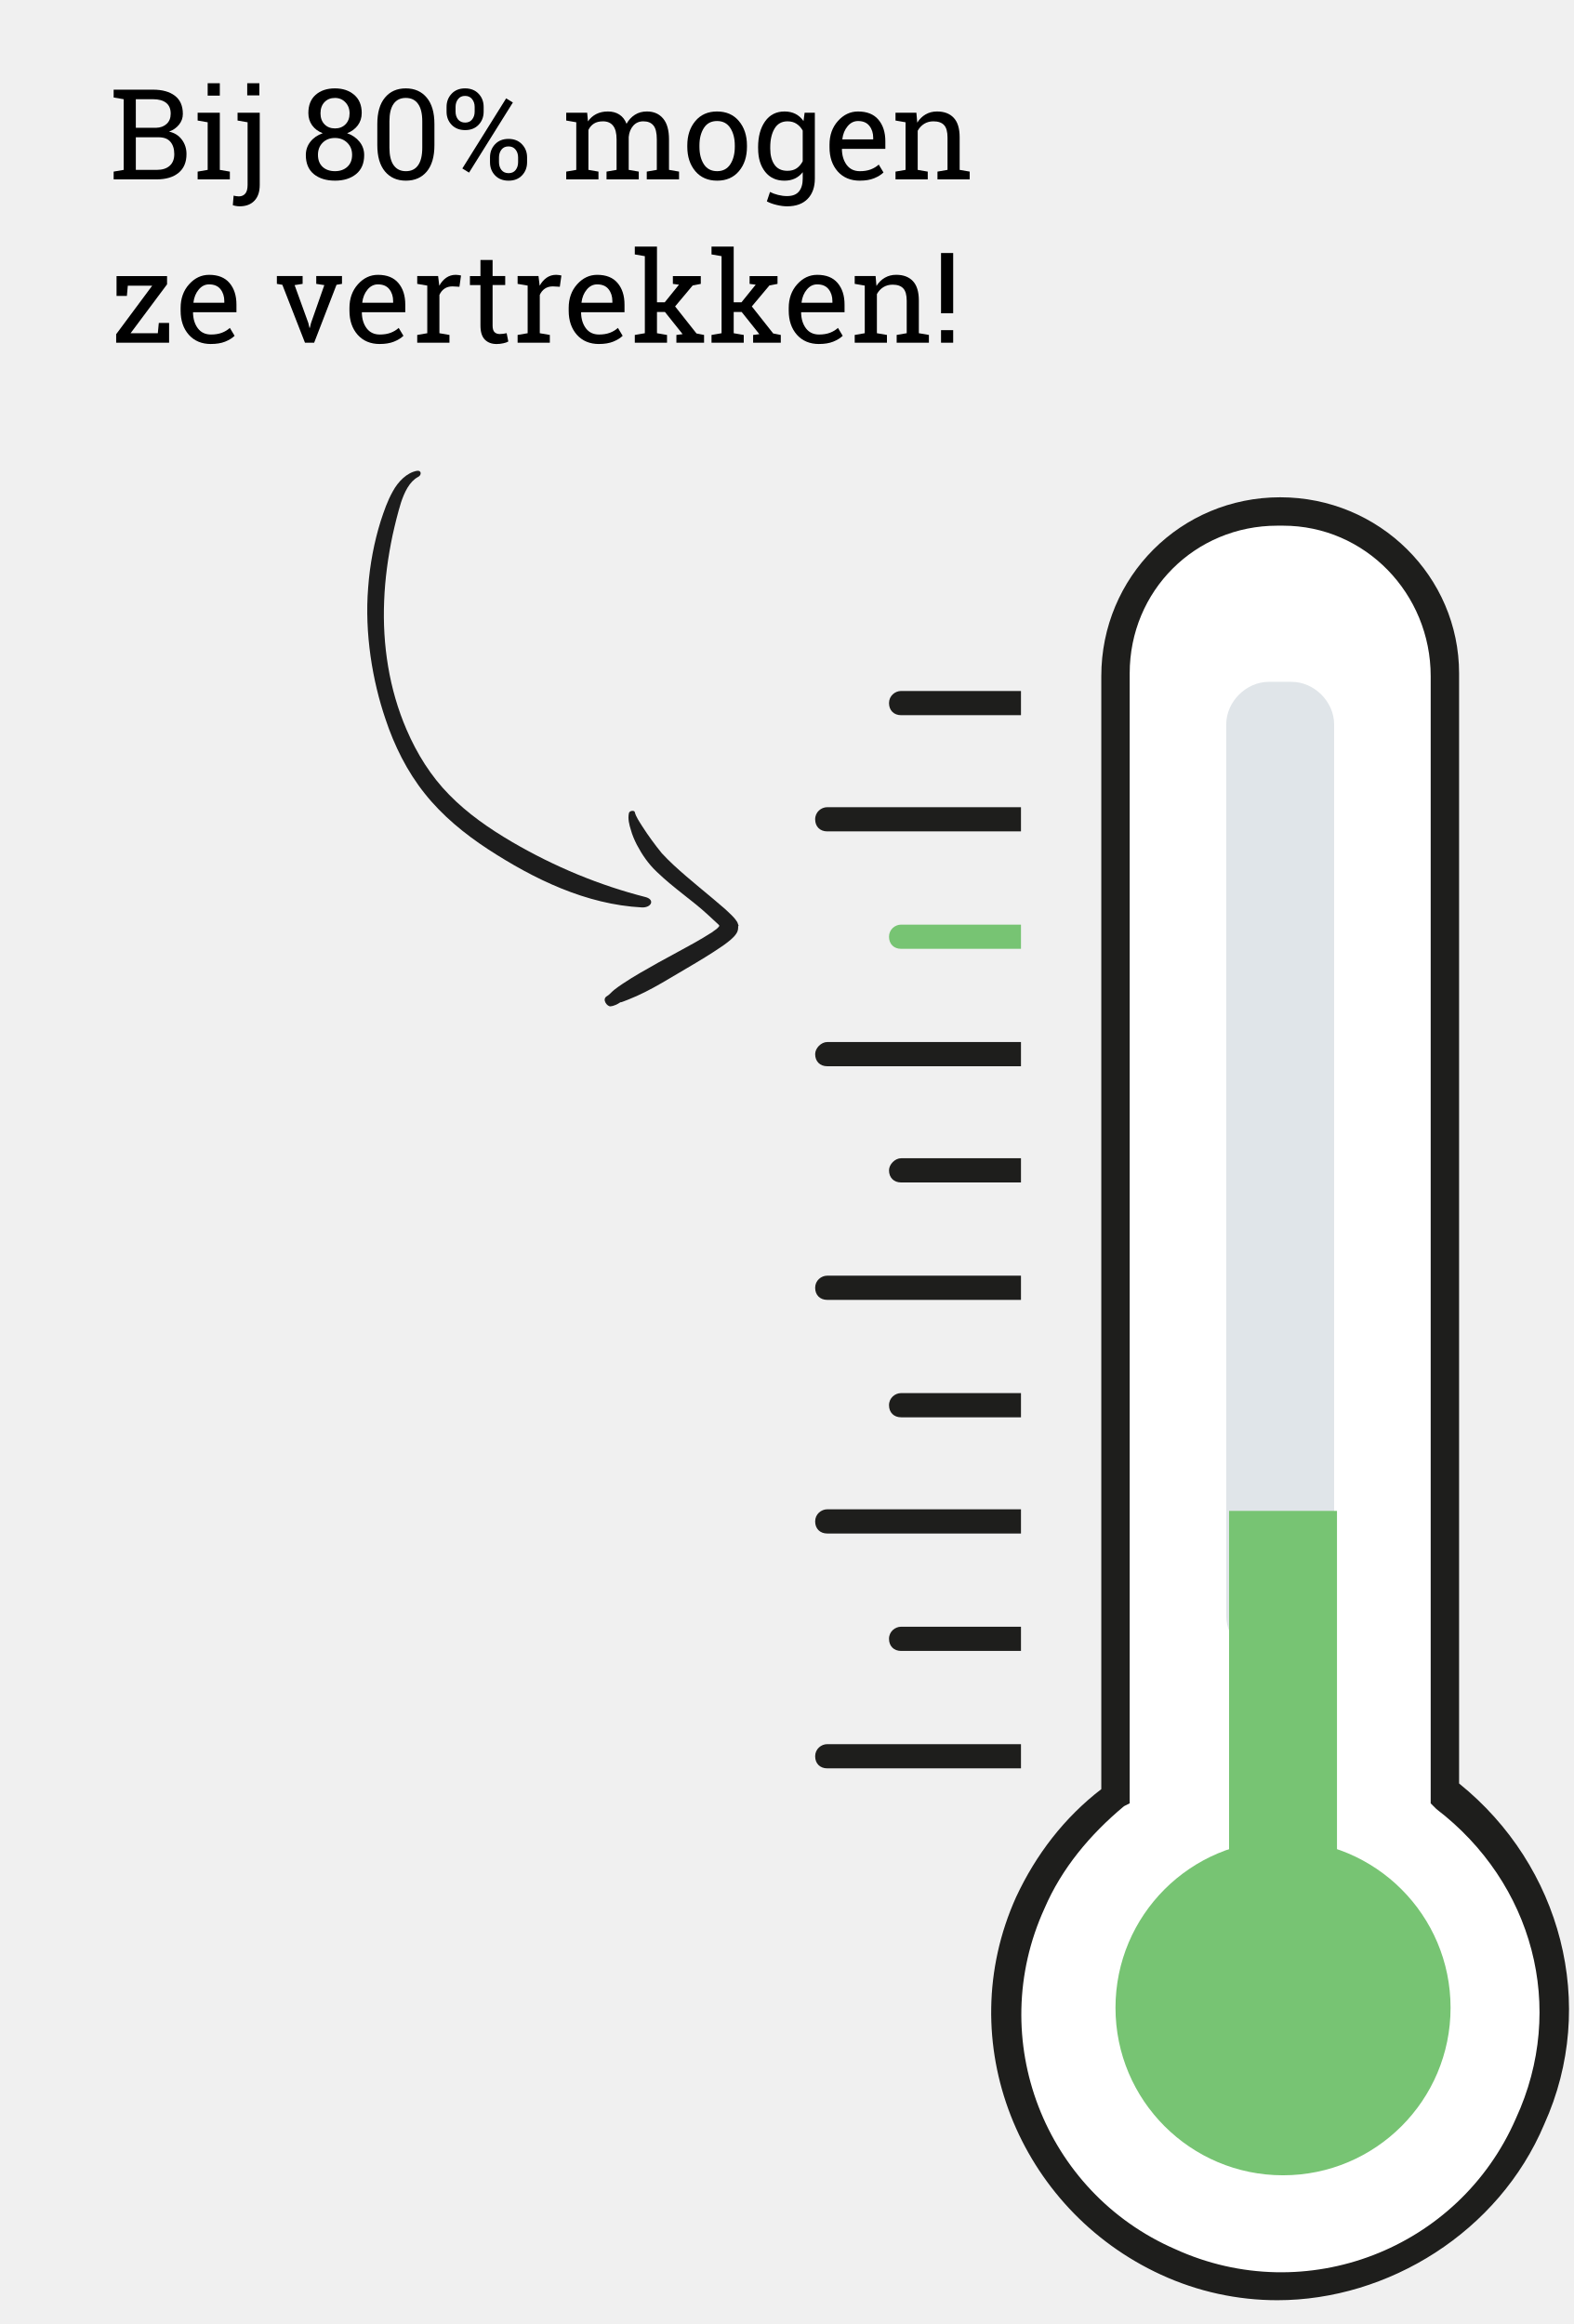
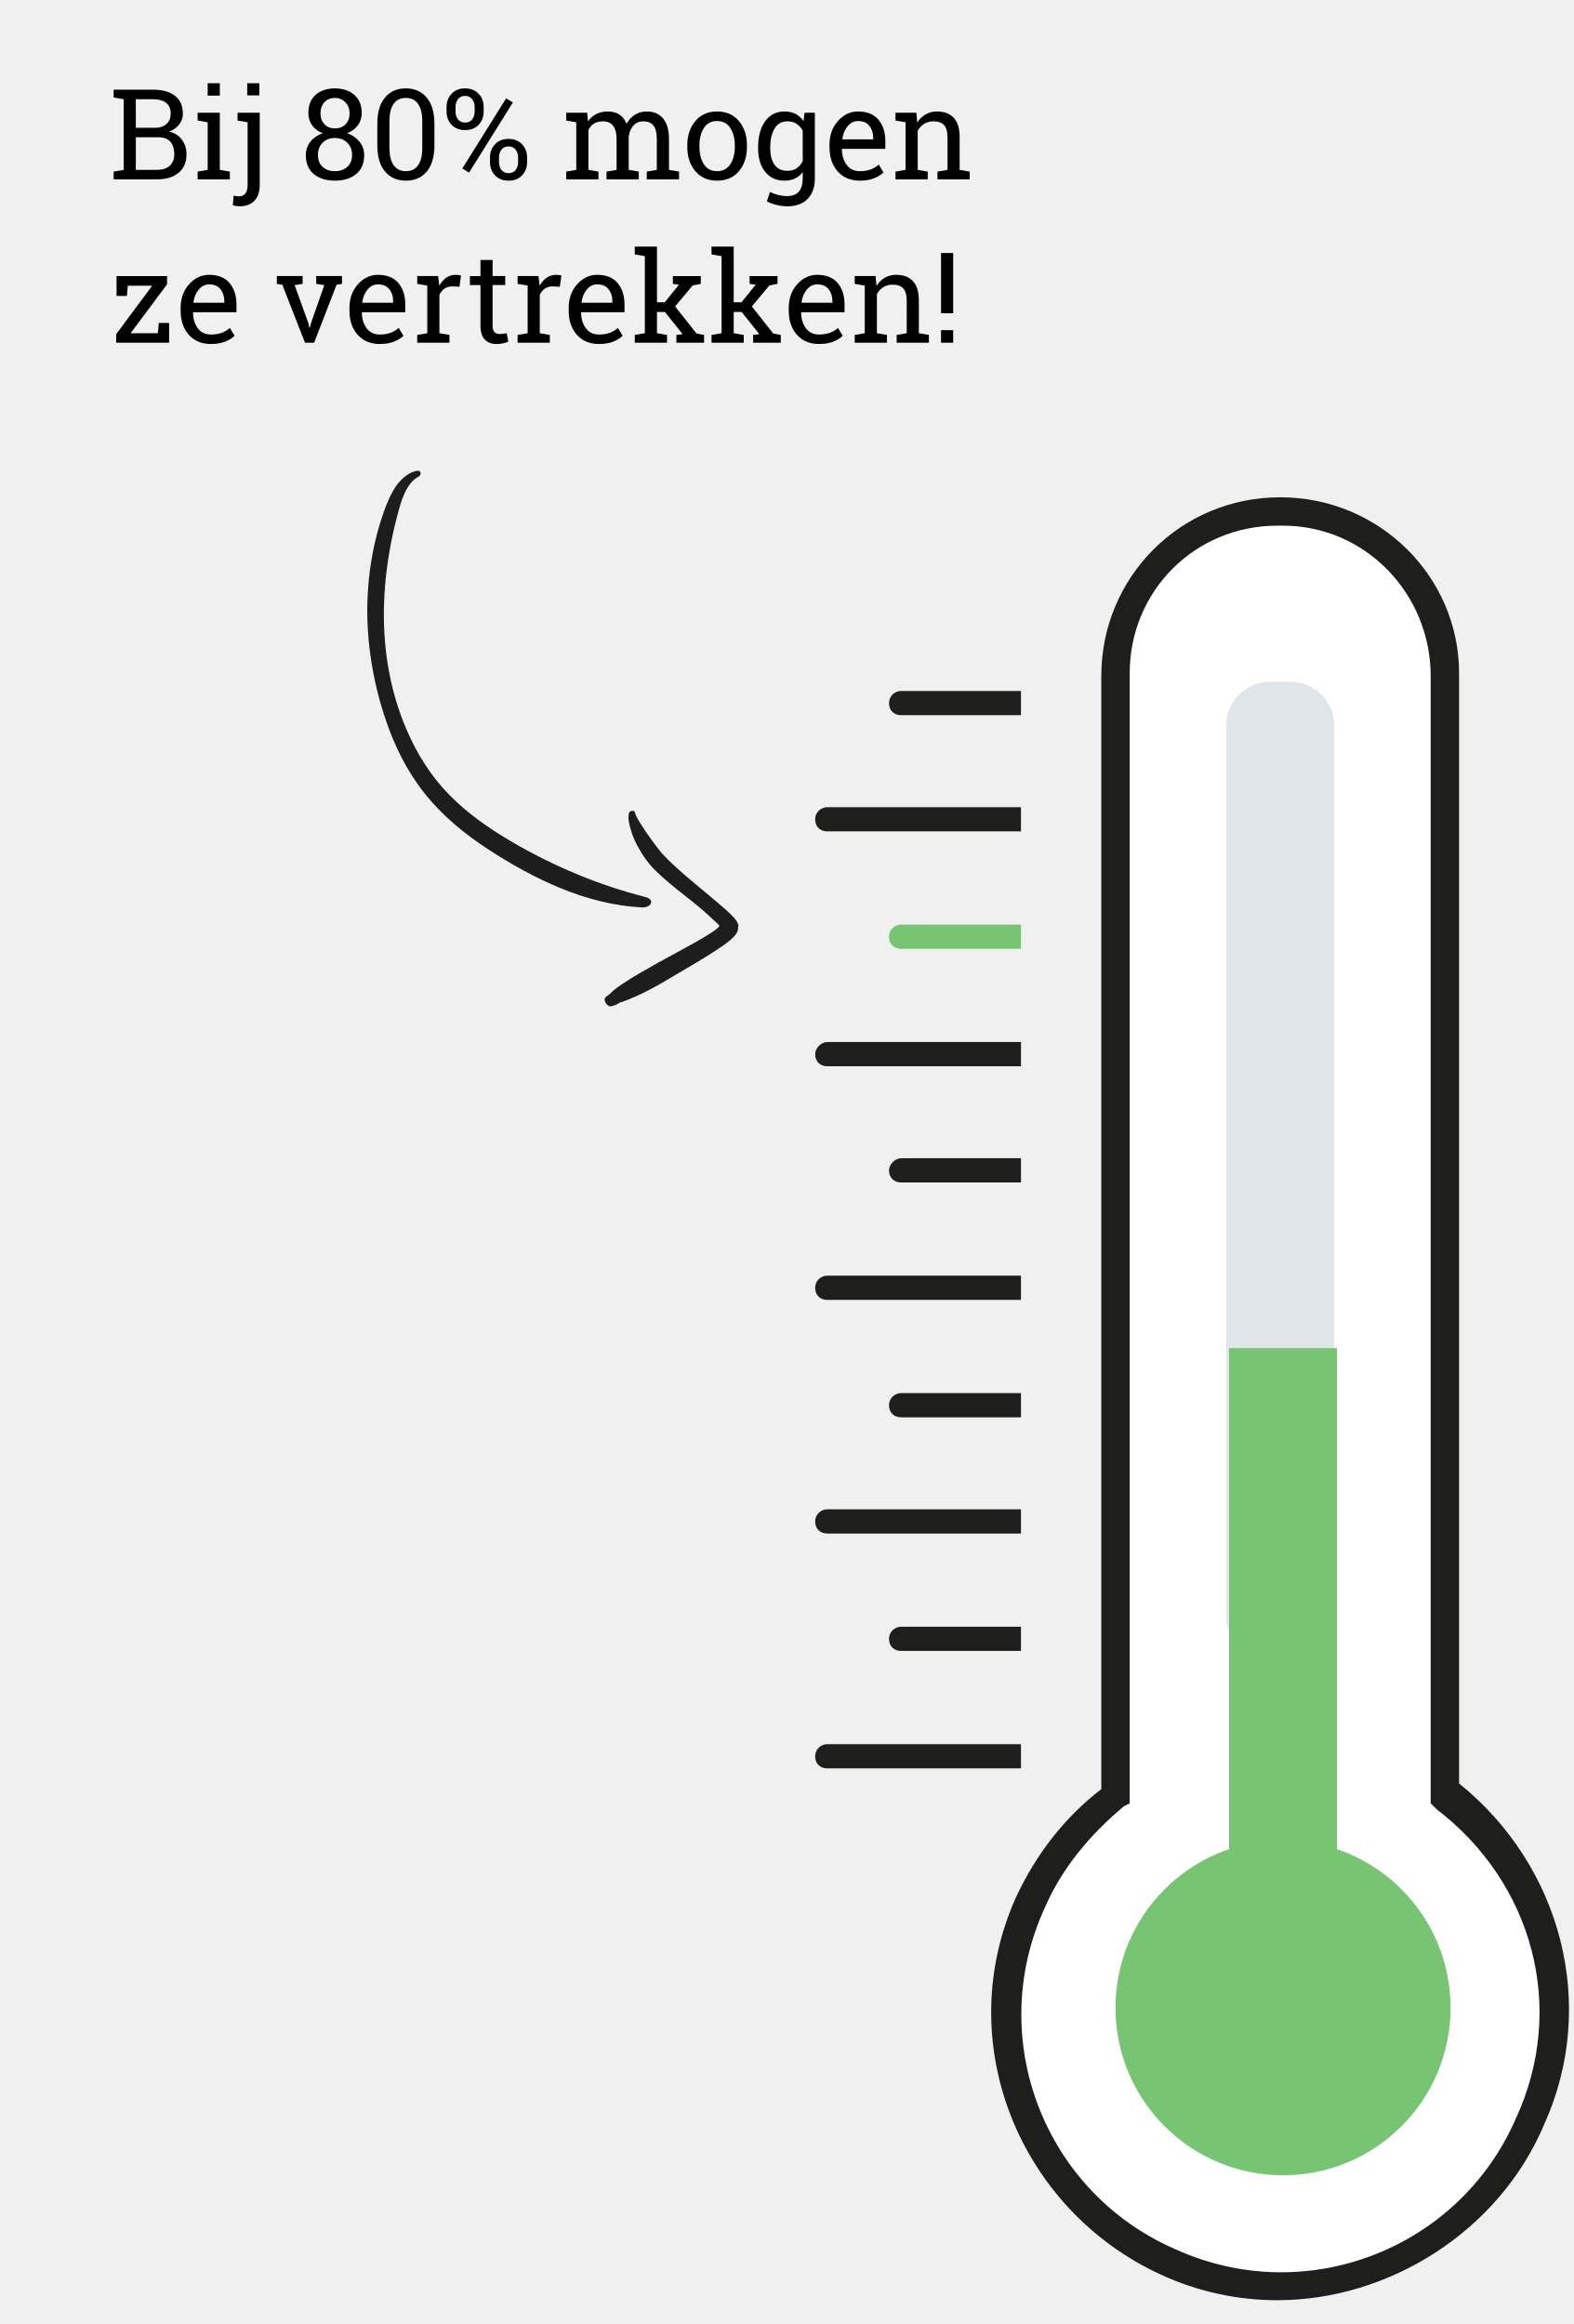
<svg xmlns="http://www.w3.org/2000/svg" version="1.1" x="0px" y="0px" viewBox="0 0 130 191.98" xml:space="preserve" id="svg116" width="130" height="191.98">
  <defs id="defs120">
	
	
	
	
	
	
</defs>
  <style type="text/css" id="style2">
	.st0{fill:#FFFFFF;}
	.st1{fill:#1E1E1C;}
	.st2{fill:#E0E5E9;}
	.st3{fill:#77C473;}
	.st4{fill:#1D1D1D;}
	.st5{fill:none;stroke:#000000;stroke-width:0.5;stroke-miterlimit:10;}
</style>
  <g id="g18" transform="translate(26,4.2724609e-6)">
    <g id="g8" transform="matrix(2.345448,0,0,2.345448,-57.81965,-48.39964)">
      <path style="fill:#ffffff" id="path4" d="m 49.85,87.65 c -2.1,4.8 0.1,10.5 4.9,12.6 4.8,2.1 10.5,-0.1 12.6,-4.9 1.8,-4.1 0.5,-8.9 -3,-11.5 v -39.4 c 0,-3.2 -2.5,-5.8 -5.7,-5.8 -3.1,0 -5.7,2.5 -5.7,5.7 v 39.4 c -1.3,1 -2.3,2.3 -3,3.8 z" class="st0" />
      <path style="fill:#1e1e1c" id="path6" d="m 58.55,101.65 c -1.4,0 -2.8,-0.3 -4.1,-0.9 -5,-2.3 -7.4,-8.2 -5.1,-13.3 v 0 c 0.7,-1.5 1.7,-2.8 3,-3.8 v -39.2 c 0,-3.5 2.8,-6.3 6.3,-6.3 3.5,0 6.3,2.8 6.3,6.2 v 39.1 c 3.6,2.9 4.9,7.8 3,12 -1.6,3.8 -5.5,6.2 -9.4,6.2 z m 0,-62.5 c -2.9,0 -5.2,2.3 -5.2,5.2 v 39.8 l -0.2,0.1 c -1.2,1 -2.2,2.2 -2.8,3.6 v 0 c -2.1,4.6 0,10 4.6,12 4.6,2.1 10,0 12,-4.6 1.8,-3.9 0.6,-8.3 -2.8,-10.9 l -0.2,-0.2 v -39.7 c 0,-2.9 -2.3,-5.3 -5.2,-5.3 z" class="st1" />
    </g>
    <g id="g16" transform="matrix(2.345448,0,0,2.345448,-57.81965,-48.39964)">
      <path style="fill:#e0e5e9" id="path10" d="m 58.25,79.05 c -0.8,0 -1.5,-0.7 -1.5,-1.5 v -31.4 c 0,-0.8 0.7,-1.5 1.5,-1.5 h 0.8 c 0.8,0 1.5,0.7 1.5,1.5 v 31.4 c 0,0.8 -0.7,1.5 -1.5,1.5 h -0.7 z" class="st2" />
-       <rect style="fill:#77c473" id="rect12" height="21" width="3.8" class="st3" y="73.85" x="56.85" />
+       <rect style="fill:#77c473" id="rect12" height="26.733" width="3.8" class="st3" y="68.117" x="56.85" />
      <circle style="fill:#77c473" id="circle14" r="5.9" cy="91.35" cx="58.75" class="st3" />
    </g>
  </g>
  <path style="fill:#1e1e1c" id="path20" d="m 74.43,57.08 c -0.5,0 -1,0.4 -1,1 0,0.6 0.4,1 1,1 h 9.9 v -2 z m -6.1,9.6 c -0.5,0 -1,0.4 -1,1 0,0.6 0.4,1 1,1 h 16 v -2 z" class="st1" />
  <path style="fill:#77c473" id="path22" d="m 74.43,76.38 c -0.5,0 -1,0.4 -1,1 0,0.6 0.4,1 1,1 h 9.9 v -2 z" class="st3" />
  <path style="fill:#1e1e1c" id="path24" d="m 68.33,86.08 c -0.5,0 -1,0.5 -1,1 0,0.6 0.4,1 1,1 h 16 v -2 z m 6.1,9.6 c -0.5,0 -1,0.5 -1,1 0,0.6 0.4,1 1,1 h 9.9 v -2 z M 68.33,105.38 c -0.5,0 -1,0.4 -1,1 0,0.6 0.4,1 1,1 h 16 v -2 z m 6.1,9.7 c -0.5,0 -1,0.4 -1,1 0,0.6 0.4,1 1,1 h 9.9 v -2 z m -6.1,9.6 c -0.5,0 -1,0.4 -1,1 0,0.6 0.4,1 1,1 h 16 v -2 z m 6.1,9.7 c -0.5,0 -1,0.4 -1,1 0,0.6 0.4,1 1,1 h 9.9 v -2 z m -6.1,9.7 c -0.5,0 -1,0.4 -1,1 0,0.6 0.4,1 1,1 h 16 v -2 z" class="st1" />
  <g id="Laag_2" transform="translate(26,4.2724609e-6)">
    <g id="g103">
      <g id="g101">
        <g id="g99">
          <path class="st4" d="m 24.43,83.13 c 0.11,-0.01 0.25,-0.04 0.43,-0.12 0.17,-0.06 0.46,-0.29 0.42,-0.21 0.15,-0.05 0.4,-0.14 0.62,-0.23 0.46,-0.18 0.92,-0.39 1.38,-0.62 0.92,-0.46 1.82,-1 2.71,-1.53 0.98,-0.58 1.97,-1.15 2.96,-1.79 l 0.82,-0.55 c 0.4,-0.29 0.8,-0.59 1.03,-0.93 0.12,-0.17 0.17,-0.34 0.17,-0.54 v -0.08 c 0.02,-0.01 -0.04,-0.03 0.04,-0.04 L 35,76.46 C 34.99,76.42 34.98,76.38 34.96,76.34 34.92,76.26 34.92,76.18 34.84,76.09 34.62,75.74 34.22,75.41 33.9,75.1 32.42,73.81 31,72.72 29.64,71.46 29.31,71.15 28.98,70.83 28.67,70.49 28.38,70.14 28.1,69.77 27.83,69.4 27.56,69.03 27.3,68.65 27.05,68.26 c -0.25,-0.4 -0.53,-0.8 -0.62,-1.18 -0.03,-0.15 -0.42,-0.13 -0.48,0.08 -0.11,0.47 0.03,0.99 0.16,1.4 0.1,0.38 0.29,0.83 0.49,1.22 0.42,0.8 0.95,1.59 1.67,2.26 1.37,1.32 2.96,2.38 4.15,3.48 l 0.91,0.84 c 0.03,0.03 0.06,0.06 0.08,0.09 0.01,0.04 -0.02,0.08 -0.04,0.11 -0.05,0.06 -0.11,0.12 -0.17,0.17 -0.13,0.1 -0.25,0.19 -0.4,0.29 -0.93,0.6 -1.93,1.14 -2.93,1.68 -1,0.54 -1.99,1.08 -2.98,1.66 -0.49,0.29 -0.98,0.58 -1.45,0.9 -0.24,0.16 -0.47,0.32 -0.71,0.51 -0.26,0.21 -0.38,0.4 -0.63,0.54 -0.39,0.26 0.05,0.85 0.33,0.82 z" id="path97" style="fill:#1d1d1d" />
        </g>
      </g>
    </g>
    <g id="g113">
      <g id="g111">
        <g id="g109">
          <path class="st4" d="M 27.3,74.1 C 23.51,73.13 19.83,71.61 16.31,69.56 14.4,68.44 12.6,67.19 11.1,65.65 9.6,64.13 8.44,62.27 7.58,60.27 6.14,56.93 5.58,53.27 5.73,49.64 5.8,47.82 6.05,46 6.43,44.2 c 0.2,-0.9 0.42,-1.8 0.69,-2.68 0.28,-0.85 0.7,-1.74 1.41,-2.12 0.3,-0.14 0.3,-0.55 -0.07,-0.51 -0.85,0.14 -1.58,0.9 -2.01,1.69 -0.46,0.82 -0.73,1.63 -1.01,2.48 -0.53,1.7 -0.89,3.56 -1.03,5.46 -0.31,3.82 0.36,7.74 1.43,10.88 0.73,2.2 1.78,4.32 3.24,6.15 1.46,1.84 3.29,3.33 5.21,4.59 3.82,2.49 8.13,4.58 12.73,4.82 0.81,0.03 1.09,-0.66 0.28,-0.86 z" id="path107" style="fill:#1d1d1d" />
        </g>
      </g>
    </g>
  </g>
  <g aria-label="Bij 80% mogen ze vertrekken!" style="font-style:normal;font-variant:normal;font-weight:normal;font-stretch:normal;font-size:10.423px;line-height:1.25;font-family:Mogra;-inkscape-font-specification:'Mogra, Normal';font-variant-ligatures:normal;font-variant-caps:normal;font-variant-numeric:normal;font-feature-settings:normal;text-align:start;letter-spacing:0px;word-spacing:0px;writing-mode:lr-tb;text-anchor:start;fill:#000000;fill-opacity:1;stroke:none;stroke-width:1" id="text1118">
    <path d="m 12.634,7.407 q 1.16,0 1.812,0.504 0.657,0.499 0.657,1.501 0,0.494 -0.316,0.886 -0.31,0.387 -0.824,0.575 0.667,0.143 1.054,0.657 0.387,0.514 0.387,1.196 0,1.018 -0.662,1.557 -0.662,0.534 -1.791,0.534 H 9.387 V 14.176 L 10.216,14.034 V 8.196 L 9.387,8.054 V 7.407 h 0.83 z m -1.415,3.934 v 2.692 h 1.73 q 0.687,0 1.064,-0.336 0.382,-0.341 0.382,-0.962 0,-0.651 -0.321,-1.023 -0.316,-0.372 -0.972,-0.372 z m 0,-0.784 h 1.674 q 0.539,-0.015 0.87,-0.321 0.336,-0.305 0.336,-0.845 0,-0.601 -0.377,-0.896 -0.377,-0.3 -1.089,-0.3 h -1.415 z" style="font-style:normal;font-variant:normal;font-weight:normal;font-stretch:normal;font-size:10.423px;font-family:'Roboto Slab';-inkscape-font-specification:'Roboto Slab';font-variant-ligatures:normal;font-variant-caps:normal;font-variant-numeric:normal;font-feature-settings:normal;text-align:start;writing-mode:lr-tb;text-anchor:start;stroke-width:1" id="path835" />
    <path d="m 16.324,14.176 0.83,-0.143 V 10.1 L 16.324,9.957 V 9.311 h 1.832 v 4.723 l 0.83,0.143 v 0.641 H 16.324 Z M 18.156,7.901 H 17.153 V 6.878 h 1.003 z" style="font-style:normal;font-variant:normal;font-weight:normal;font-stretch:normal;font-size:10.423px;font-family:'Roboto Slab';-inkscape-font-specification:'Roboto Slab';font-variant-ligatures:normal;font-variant-caps:normal;font-variant-numeric:normal;font-feature-settings:normal;text-align:start;writing-mode:lr-tb;text-anchor:start;stroke-width:1" id="path837" />
    <path d="m 21.454,15.271 q 0,0.85 -0.438,1.308 -0.438,0.463 -1.216,0.463 -0.163,0 -0.295,-0.025 -0.132,-0.02 -0.275,-0.066 l 0.066,-0.789 q 0.071,0.025 0.209,0.041 0.137,0.02 0.224,0.02 0.331,0 0.524,-0.224 0.198,-0.224 0.198,-0.728 V 10.1 L 19.622,9.957 V 9.311 h 1.832 z m -0.031,-7.39 h -1.003 v -1.003 h 1.003 z" style="font-style:normal;font-variant:normal;font-weight:normal;font-stretch:normal;font-size:10.423px;font-family:'Roboto Slab';-inkscape-font-specification:'Roboto Slab';font-variant-ligatures:normal;font-variant-caps:normal;font-variant-numeric:normal;font-feature-settings:normal;text-align:start;writing-mode:lr-tb;text-anchor:start;stroke-width:1" id="path839" />
    <path d="m 29.877,9.341 q 0,0.58 -0.326,1.018 -0.326,0.433 -0.88,0.646 0.641,0.224 1.023,0.702 0.387,0.478 0.387,1.104 0,1.028 -0.672,1.573 -0.667,0.539 -1.735,0.539 -1.089,0 -1.751,-0.539 -0.662,-0.545 -0.662,-1.573 0,-0.626 0.377,-1.104 0.377,-0.478 1.018,-0.702 -0.555,-0.214 -0.87,-0.646 -0.316,-0.438 -0.316,-1.018 0,-0.977 0.601,-1.506 0.606,-0.534 1.593,-0.534 0.977,0 1.593,0.534 0.621,0.529 0.621,1.506 z m -0.794,3.451 q 0,-0.611 -0.402,-1.003 -0.402,-0.392 -1.018,-0.392 -0.621,0 -1.013,0.392 -0.387,0.387 -0.387,1.003 0,0.631 0.382,0.992 0.387,0.356 1.028,0.356 0.626,0 1.018,-0.361 0.392,-0.361 0.392,-0.987 z M 28.874,9.362 q 0,-0.55 -0.346,-0.911 -0.341,-0.361 -0.865,-0.361 -0.534,0 -0.865,0.351 -0.326,0.346 -0.326,0.921 0,0.565 0.331,0.906 0.331,0.341 0.87,0.341 0.529,0 0.865,-0.341 0.336,-0.341 0.336,-0.906 z" style="font-style:normal;font-variant:normal;font-weight:normal;font-stretch:normal;font-size:10.423px;font-family:'Roboto Slab';-inkscape-font-specification:'Roboto Slab';font-variant-ligatures:normal;font-variant-caps:normal;font-variant-numeric:normal;font-feature-settings:normal;text-align:start;writing-mode:lr-tb;text-anchor:start;stroke-width:1" id="path841" />
    <path d="m 35.882,11.993 q 0,1.42 -0.631,2.178 -0.631,0.753 -1.725,0.753 -1.089,0 -1.725,-0.758 -0.636,-0.758 -0.636,-2.173 v -1.756 q 0,-1.415 0.631,-2.173 0.631,-0.763 1.72,-0.763 1.094,0 1.73,0.763 0.636,0.758 0.636,2.173 z m -1.003,-1.97 q 0,-0.962 -0.351,-1.445 -0.346,-0.489 -1.013,-0.489 -0.657,0 -1.003,0.489 -0.346,0.483 -0.346,1.445 v 2.173 q 0,0.962 0.351,1.456 0.351,0.489 1.008,0.489 0.667,0 1.008,-0.489 0.346,-0.489 0.346,-1.456 z" style="font-style:normal;font-variant:normal;font-weight:normal;font-stretch:normal;font-size:10.423px;font-family:'Roboto Slab';-inkscape-font-specification:'Roboto Slab';font-variant-ligatures:normal;font-variant-caps:normal;font-variant-numeric:normal;font-feature-settings:normal;text-align:start;writing-mode:lr-tb;text-anchor:start;stroke-width:1" id="path843" />
    <path d="m 36.885,8.833 q 0,-0.646 0.417,-1.089 0.417,-0.443 1.109,-0.443 0.702,0 1.12,0.443 0.417,0.438 0.417,1.089 v 0.392 q 0,0.646 -0.417,1.084 -0.417,0.438 -1.109,0.438 -0.697,0 -1.12,-0.438 -0.417,-0.438 -0.417,-1.084 z m 0.743,0.392 q 0,0.377 0.204,0.641 0.209,0.26 0.59,0.26 0.372,0 0.575,-0.26 0.209,-0.26 0.209,-0.641 V 8.833 q 0,-0.377 -0.209,-0.641 -0.209,-0.27 -0.585,-0.27 -0.377,0 -0.58,0.27 -0.204,0.265 -0.204,0.641 z m 2.845,3.776 q 0,-0.641 0.417,-1.084 0.417,-0.443 1.109,-0.443 0.697,0 1.115,0.443 0.422,0.438 0.422,1.084 v 0.397 q 0,0.651 -0.417,1.089 -0.417,0.438 -1.109,0.438 -0.702,0 -1.12,-0.438 -0.417,-0.438 -0.417,-1.089 z m 0.743,0.397 q 0,0.382 0.204,0.646 0.209,0.26 0.59,0.26 0.377,0 0.58,-0.26 0.204,-0.265 0.204,-0.646 v -0.397 q 0,-0.377 -0.209,-0.641 -0.209,-0.265 -0.585,-0.265 -0.377,0 -0.58,0.265 -0.204,0.265 -0.204,0.641 z m -2.473,0.86 -0.555,-0.341 3.619,-5.792 0.555,0.341 z" style="font-style:normal;font-variant:normal;font-weight:normal;font-stretch:normal;font-size:10.423px;font-family:'Roboto Slab';-inkscape-font-specification:'Roboto Slab';font-variant-ligatures:normal;font-variant-caps:normal;font-variant-numeric:normal;font-feature-settings:normal;text-align:start;writing-mode:lr-tb;text-anchor:start;stroke-width:1" id="path845" />
    <path d="m 46.769,14.176 0.83,-0.143 V 10.1 L 46.769,9.957 V 9.311 h 1.73 l 0.066,0.718 q 0.265,-0.392 0.682,-0.606 0.417,-0.214 0.967,-0.214 0.55,0 0.942,0.254 0.397,0.254 0.595,0.763 0.26,-0.468 0.687,-0.743 0.428,-0.275 0.998,-0.275 0.845,0 1.333,0.58 0.489,0.575 0.489,1.735 v 2.509 l 0.83,0.143 v 0.641 H 53.421 v -0.641 l 0.83,-0.143 v -2.519 q 0,-0.814 -0.28,-1.15 -0.28,-0.341 -0.83,-0.341 -0.524,0 -0.845,0.372 -0.316,0.366 -0.366,0.926 v 2.713 l 0.83,0.143 v 0.641 h -2.662 v -0.641 l 0.83,-0.143 v -2.519 q 0,-0.774 -0.29,-1.13 -0.285,-0.361 -0.83,-0.361 -0.458,0 -0.753,0.188 -0.295,0.188 -0.453,0.529 v 3.293 l 0.83,0.143 v 0.641 h -2.662 z" style="font-style:normal;font-variant:normal;font-weight:normal;font-stretch:normal;font-size:10.423px;font-family:'Roboto Slab';-inkscape-font-specification:'Roboto Slab';font-variant-ligatures:normal;font-variant-caps:normal;font-variant-numeric:normal;font-feature-settings:normal;text-align:start;writing-mode:lr-tb;text-anchor:start;stroke-width:1" id="path847" />
    <path d="m 56.769,12.013 q 0,-1.221 0.662,-2.01 0.662,-0.794 1.797,-0.794 1.14,0 1.802,0.789 0.667,0.789 0.667,2.015 v 0.112 q 0,1.232 -0.662,2.015 -0.662,0.784 -1.797,0.784 -1.145,0 -1.807,-0.784 -0.662,-0.789 -0.662,-2.015 z m 1.003,0.112 q 0,0.875 0.366,1.445 0.372,0.57 1.099,0.57 0.713,0 1.084,-0.57 0.372,-0.57 0.372,-1.445 v -0.112 q 0,-0.865 -0.372,-1.44 -0.372,-0.575 -1.094,-0.575 -0.723,0 -1.089,0.575 -0.366,0.575 -0.366,1.44 z" style="font-style:normal;font-variant:normal;font-weight:normal;font-stretch:normal;font-size:10.423px;font-family:'Roboto Slab';-inkscape-font-specification:'Roboto Slab';font-variant-ligatures:normal;font-variant-caps:normal;font-variant-numeric:normal;font-feature-settings:normal;text-align:start;writing-mode:lr-tb;text-anchor:start;stroke-width:1" id="path849" />
    <path d="m 62.617,12.166 q 0,-1.328 0.58,-2.143 0.58,-0.814 1.603,-0.814 0.519,0 0.911,0.204 0.392,0.204 0.657,0.59 l 0.092,-0.692 h 0.845 v 5.436 q 0,1.069 -0.595,1.68 -0.595,0.616 -1.695,0.616 -0.397,0 -0.86,-0.112 -0.463,-0.107 -0.814,-0.295 l 0.26,-0.779 q 0.28,0.148 0.662,0.244 0.382,0.097 0.743,0.097 0.672,0 0.982,-0.377 0.316,-0.377 0.316,-1.074 v -0.524 q -0.27,0.346 -0.646,0.524 -0.377,0.178 -0.865,0.178 -1.013,0 -1.593,-0.733 -0.58,-0.733 -0.58,-1.919 z m 1.003,0.107 q 0,0.83 0.351,1.333 0.351,0.504 1.069,0.504 0.453,0 0.758,-0.204 0.305,-0.209 0.504,-0.585 v -2.535 q -0.193,-0.351 -0.504,-0.555 -0.31,-0.209 -0.748,-0.209 -0.718,0 -1.074,0.601 -0.356,0.601 -0.356,1.542 z" style="font-style:normal;font-variant:normal;font-weight:normal;font-stretch:normal;font-size:10.423px;font-family:'Roboto Slab';-inkscape-font-specification:'Roboto Slab';font-variant-ligatures:normal;font-variant-caps:normal;font-variant-numeric:normal;font-feature-settings:normal;text-align:start;writing-mode:lr-tb;text-anchor:start;stroke-width:1" id="path851" />
    <path d="m 71.025,14.925 q -1.15,0 -1.832,-0.763 -0.677,-0.769 -0.677,-1.99 v -0.224 q 0,-1.176 0.697,-1.954 0.702,-0.784 1.659,-0.784 1.109,0 1.68,0.672 0.575,0.672 0.575,1.791 v 0.626 h -3.573 l -0.015,0.025 q 0.015,0.794 0.402,1.308 0.387,0.509 1.084,0.509 0.509,0 0.891,-0.143 0.387,-0.148 0.667,-0.402 l 0.392,0.651 q -0.295,0.285 -0.784,0.483 -0.483,0.193 -1.165,0.193 z M 70.872,9.998 q -0.504,0 -0.86,0.428 -0.356,0.422 -0.438,1.064 l 0.01,0.025 h 2.54 v -0.132 q 0,-0.59 -0.316,-0.987 Q 71.493,9.998 70.872,9.998 Z" style="font-style:normal;font-variant:normal;font-weight:normal;font-stretch:normal;font-size:10.423px;font-family:'Roboto Slab';-inkscape-font-specification:'Roboto Slab';font-variant-ligatures:normal;font-variant-caps:normal;font-variant-numeric:normal;font-feature-settings:normal;text-align:start;writing-mode:lr-tb;text-anchor:start;stroke-width:1" id="path853" />
    <path d="m 73.967,14.176 0.83,-0.143 V 10.1 L 73.967,9.957 V 9.311 h 1.725 l 0.071,0.819 q 0.275,-0.438 0.687,-0.677 0.417,-0.244 0.947,-0.244 0.891,0 1.379,0.524 0.489,0.519 0.489,1.608 v 2.692 l 0.83,0.143 v 0.641 h -2.662 v -0.641 l 0.83,-0.143 v -2.672 q 0,-0.728 -0.29,-1.033 -0.285,-0.305 -0.875,-0.305 -0.433,0 -0.769,0.209 -0.331,0.209 -0.529,0.57 v 3.232 l 0.83,0.143 v 0.641 h -2.662 z" style="font-style:normal;font-variant:normal;font-weight:normal;font-stretch:normal;font-size:10.423px;font-family:'Roboto Slab';-inkscape-font-specification:'Roboto Slab';font-variant-ligatures:normal;font-variant-caps:normal;font-variant-numeric:normal;font-feature-settings:normal;text-align:start;writing-mode:lr-tb;text-anchor:start;stroke-width:1" id="path855" />
    <path d="m 10.786,27.527 h 2.25 l 0.081,-0.85 h 0.85 v 1.634 H 9.595 v -0.702 l 2.977,-4.01 h -2.015 l -0.076,0.845 H 9.626 v -1.639 h 4.173 v 0.682 z" style="font-style:normal;font-variant:normal;font-weight:normal;font-stretch:normal;font-size:10.423px;font-family:'Roboto Slab';-inkscape-font-specification:'Roboto Slab';font-variant-ligatures:normal;font-variant-caps:normal;font-variant-numeric:normal;font-feature-settings:normal;text-align:start;writing-mode:lr-tb;text-anchor:start;stroke-width:1" id="path857" />
    <path d="m 17.428,28.418 q -1.15,0 -1.832,-0.763 -0.677,-0.769 -0.677,-1.99 v -0.224 q 0,-1.176 0.697,-1.954 0.702,-0.784 1.659,-0.784 1.109,0 1.68,0.672 0.575,0.672 0.575,1.791 v 0.626 h -3.573 l -0.015,0.025 q 0.015,0.794 0.402,1.308 0.387,0.509 1.084,0.509 0.509,0 0.891,-0.143 0.387,-0.148 0.667,-0.402 l 0.392,0.651 q -0.295,0.285 -0.784,0.483 -0.483,0.193 -1.165,0.193 z m -0.153,-4.927 q -0.504,0 -0.86,0.428 -0.356,0.422 -0.438,1.064 l 0.01,0.025 h 2.54 v -0.132 q 0,-0.59 -0.316,-0.987 -0.316,-0.397 -0.936,-0.397 z" style="font-style:normal;font-variant:normal;font-weight:normal;font-stretch:normal;font-size:10.423px;font-family:'Roboto Slab';-inkscape-font-specification:'Roboto Slab';font-variant-ligatures:normal;font-variant-caps:normal;font-variant-numeric:normal;font-feature-settings:normal;text-align:start;writing-mode:lr-tb;text-anchor:start;stroke-width:1" id="path859" />
    <path d="m 24.996,23.45 -0.662,0.102 1.135,3.135 0.092,0.397 h 0.031 l 0.097,-0.397 1.099,-3.135 -0.667,-0.102 v -0.646 h 2.127 v 0.646 l -0.453,0.076 -1.847,4.784 h -0.758 l -1.868,-4.784 -0.453,-0.076 v -0.646 h 2.127 z" style="font-style:normal;font-variant:normal;font-weight:normal;font-stretch:normal;font-size:10.423px;font-family:'Roboto Slab';-inkscape-font-specification:'Roboto Slab';font-variant-ligatures:normal;font-variant-caps:normal;font-variant-numeric:normal;font-feature-settings:normal;text-align:start;writing-mode:lr-tb;text-anchor:start;stroke-width:1" id="path861" />
    <path d="m 31.373,28.418 q -1.15,0 -1.832,-0.763 -0.677,-0.769 -0.677,-1.99 v -0.224 q 0,-1.176 0.697,-1.954 0.702,-0.784 1.659,-0.784 1.109,0 1.68,0.672 0.575,0.672 0.575,1.791 v 0.626 h -3.573 l -0.015,0.025 q 0.015,0.794 0.402,1.308 0.387,0.509 1.084,0.509 0.509,0 0.891,-0.143 0.387,-0.148 0.667,-0.402 l 0.392,0.651 q -0.295,0.285 -0.784,0.483 -0.483,0.193 -1.165,0.193 z M 31.22,23.491 q -0.504,0 -0.86,0.428 -0.356,0.422 -0.438,1.064 l 0.01,0.025 h 2.54 v -0.132 q 0,-0.59 -0.316,-0.987 -0.316,-0.397 -0.936,-0.397 z" style="font-style:normal;font-variant:normal;font-weight:normal;font-stretch:normal;font-size:10.423px;font-family:'Roboto Slab';-inkscape-font-specification:'Roboto Slab';font-variant-ligatures:normal;font-variant-caps:normal;font-variant-numeric:normal;font-feature-settings:normal;text-align:start;writing-mode:lr-tb;text-anchor:start;stroke-width:1" id="path863" />
    <path d="m 34.462,23.45 v -0.646 h 1.725 l 0.097,0.799 q 0.234,-0.422 0.575,-0.662 0.346,-0.239 0.789,-0.239 0.117,0 0.239,0.02 0.127,0.015 0.193,0.036 l -0.132,0.931 -0.57,-0.031 q -0.397,0 -0.667,0.188 -0.27,0.183 -0.417,0.519 v 3.161 l 0.83,0.143 v 0.641 h -2.662 v -0.641 l 0.83,-0.143 v -3.934 z" style="font-style:normal;font-variant:normal;font-weight:normal;font-stretch:normal;font-size:10.423px;font-family:'Roboto Slab';-inkscape-font-specification:'Roboto Slab';font-variant-ligatures:normal;font-variant-caps:normal;font-variant-numeric:normal;font-feature-settings:normal;text-align:start;writing-mode:lr-tb;text-anchor:start;stroke-width:1" id="path865" />
    <path d="m 40.687,21.476 v 1.328 h 1.043 v 0.743 h -1.043 v 3.344 q 0,0.387 0.158,0.545 0.163,0.158 0.428,0.158 0.132,0 0.295,-0.02 0.168,-0.025 0.28,-0.051 l 0.137,0.687 q -0.143,0.092 -0.417,0.148 -0.275,0.061 -0.55,0.061 -0.611,0 -0.972,-0.366 -0.361,-0.372 -0.361,-1.16 v -3.344 h -0.87 v -0.743 h 0.87 v -1.328 z" style="font-style:normal;font-variant:normal;font-weight:normal;font-stretch:normal;font-size:10.423px;font-family:'Roboto Slab';-inkscape-font-specification:'Roboto Slab';font-variant-ligatures:normal;font-variant-caps:normal;font-variant-numeric:normal;font-feature-settings:normal;text-align:start;writing-mode:lr-tb;text-anchor:start;stroke-width:1" id="path867" />
    <path d="m 42.753,23.45 v -0.646 h 1.725 l 0.097,0.799 q 0.234,-0.422 0.575,-0.662 0.346,-0.239 0.789,-0.239 0.117,0 0.239,0.02 0.127,0.015 0.193,0.036 l -0.132,0.931 -0.57,-0.031 q -0.397,0 -0.667,0.188 -0.27,0.183 -0.417,0.519 v 3.161 l 0.83,0.143 v 0.641 h -2.662 v -0.641 l 0.83,-0.143 v -3.934 z" style="font-style:normal;font-variant:normal;font-weight:normal;font-stretch:normal;font-size:10.423px;font-family:'Roboto Slab';-inkscape-font-specification:'Roboto Slab';font-variant-ligatures:normal;font-variant-caps:normal;font-variant-numeric:normal;font-feature-settings:normal;text-align:start;writing-mode:lr-tb;text-anchor:start;stroke-width:1" id="path869" />
    <path d="m 49.481,28.418 q -1.15,0 -1.832,-0.763 -0.677,-0.769 -0.677,-1.99 v -0.224 q 0,-1.176 0.697,-1.954 0.702,-0.784 1.659,-0.784 1.109,0 1.68,0.672 0.575,0.672 0.575,1.791 v 0.626 h -3.573 l -0.015,0.025 q 0.015,0.794 0.402,1.308 0.387,0.509 1.084,0.509 0.509,0 0.891,-0.143 0.387,-0.148 0.667,-0.402 l 0.392,0.651 q -0.295,0.285 -0.784,0.483 -0.483,0.193 -1.165,0.193 z m -0.153,-4.927 q -0.504,0 -0.86,0.428 -0.356,0.422 -0.438,1.064 l 0.01,0.025 h 2.54 v -0.132 q 0,-0.59 -0.316,-0.987 -0.316,-0.397 -0.936,-0.397 z" style="font-style:normal;font-variant:normal;font-weight:normal;font-stretch:normal;font-size:10.423px;font-family:'Roboto Slab';-inkscape-font-specification:'Roboto Slab';font-variant-ligatures:normal;font-variant-caps:normal;font-variant-numeric:normal;font-feature-settings:normal;text-align:start;writing-mode:lr-tb;text-anchor:start;stroke-width:1" id="path871" />
    <path d="m 52.433,21.018 v -0.646 h 1.832 v 4.601 h 0.641 l 1.176,-1.456 -0.504,-0.066 v -0.646 h 2.306 v 0.646 l -0.672,0.132 -1.45,1.73 1.766,2.234 0.626,0.122 v 0.641 h -2.285 v -0.641 l 0.514,-0.066 -1.461,-1.832 h -0.657 v 1.756 l 0.83,0.143 v 0.641 h -2.662 v -0.641 l 0.83,-0.143 v -6.367 z" style="font-style:normal;font-variant:normal;font-weight:normal;font-stretch:normal;font-size:10.423px;font-family:'Roboto Slab';-inkscape-font-specification:'Roboto Slab';font-variant-ligatures:normal;font-variant-caps:normal;font-variant-numeric:normal;font-feature-settings:normal;text-align:start;writing-mode:lr-tb;text-anchor:start;stroke-width:1" id="path873" />
    <path d="m 58.77,21.018 v -0.646 h 1.832 v 4.601 h 0.641 l 1.176,-1.456 -0.504,-0.066 v -0.646 h 2.306 v 0.646 l -0.672,0.132 -1.45,1.73 1.766,2.234 0.626,0.122 v 0.641 h -2.285 v -0.641 l 0.514,-0.066 -1.461,-1.832 h -0.657 v 1.756 l 0.83,0.143 v 0.641 h -2.662 v -0.641 l 0.83,-0.143 v -6.367 z" style="font-style:normal;font-variant:normal;font-weight:normal;font-stretch:normal;font-size:10.423px;font-family:'Roboto Slab';-inkscape-font-specification:'Roboto Slab';font-variant-ligatures:normal;font-variant-caps:normal;font-variant-numeric:normal;font-feature-settings:normal;text-align:start;writing-mode:lr-tb;text-anchor:start;stroke-width:1" id="path875" />
    <path d="m 67.656,28.418 q -1.15,0 -1.832,-0.763 -0.677,-0.769 -0.677,-1.99 v -0.224 q 0,-1.176 0.697,-1.954 0.702,-0.784 1.659,-0.784 1.109,0 1.68,0.672 0.575,0.672 0.575,1.791 v 0.626 H 66.185 l -0.015,0.025 q 0.015,0.794 0.402,1.308 0.387,0.509 1.084,0.509 0.509,0 0.891,-0.143 0.387,-0.148 0.667,-0.402 l 0.392,0.651 q -0.295,0.285 -0.784,0.483 -0.483,0.193 -1.165,0.193 z m -0.153,-4.927 q -0.504,0 -0.86,0.428 -0.356,0.422 -0.438,1.064 l 0.01,0.025 h 2.54 v -0.132 q 0,-0.59 -0.316,-0.987 -0.316,-0.397 -0.936,-0.397 z" style="font-style:normal;font-variant:normal;font-weight:normal;font-stretch:normal;font-size:10.423px;font-family:'Roboto Slab';-inkscape-font-specification:'Roboto Slab';font-variant-ligatures:normal;font-variant-caps:normal;font-variant-numeric:normal;font-feature-settings:normal;text-align:start;writing-mode:lr-tb;text-anchor:start;stroke-width:1" id="path877" />
    <path d="m 70.597,27.669 0.83,-0.143 v -3.934 l -0.83,-0.143 v -0.646 h 1.725 l 0.071,0.819 q 0.275,-0.438 0.687,-0.677 0.417,-0.244 0.947,-0.244 0.891,0 1.379,0.524 0.489,0.519 0.489,1.608 v 2.692 l 0.83,0.143 v 0.641 h -2.662 v -0.641 l 0.83,-0.143 v -2.672 q 0,-0.728 -0.29,-1.033 -0.285,-0.305 -0.875,-0.305 -0.433,0 -0.769,0.209 -0.331,0.209 -0.529,0.57 v 3.232 l 0.83,0.143 v 0.641 h -2.662 z" style="font-style:normal;font-variant:normal;font-weight:normal;font-stretch:normal;font-size:10.423px;font-family:'Roboto Slab';-inkscape-font-specification:'Roboto Slab';font-variant-ligatures:normal;font-variant-caps:normal;font-variant-numeric:normal;font-feature-settings:normal;text-align:start;writing-mode:lr-tb;text-anchor:start;stroke-width:1" id="path879" />
    <path d="m 78.73,25.878 h -1.003 v -4.977 h 1.003 z m 0,2.433 h -1.003 v -1.038 h 1.003 z" style="font-style:normal;font-variant:normal;font-weight:normal;font-stretch:normal;font-size:10.423px;font-family:'Roboto Slab';-inkscape-font-specification:'Roboto Slab';font-variant-ligatures:normal;font-variant-caps:normal;font-variant-numeric:normal;font-feature-settings:normal;text-align:start;writing-mode:lr-tb;text-anchor:start;stroke-width:1" id="path881" />
  </g>
</svg>
